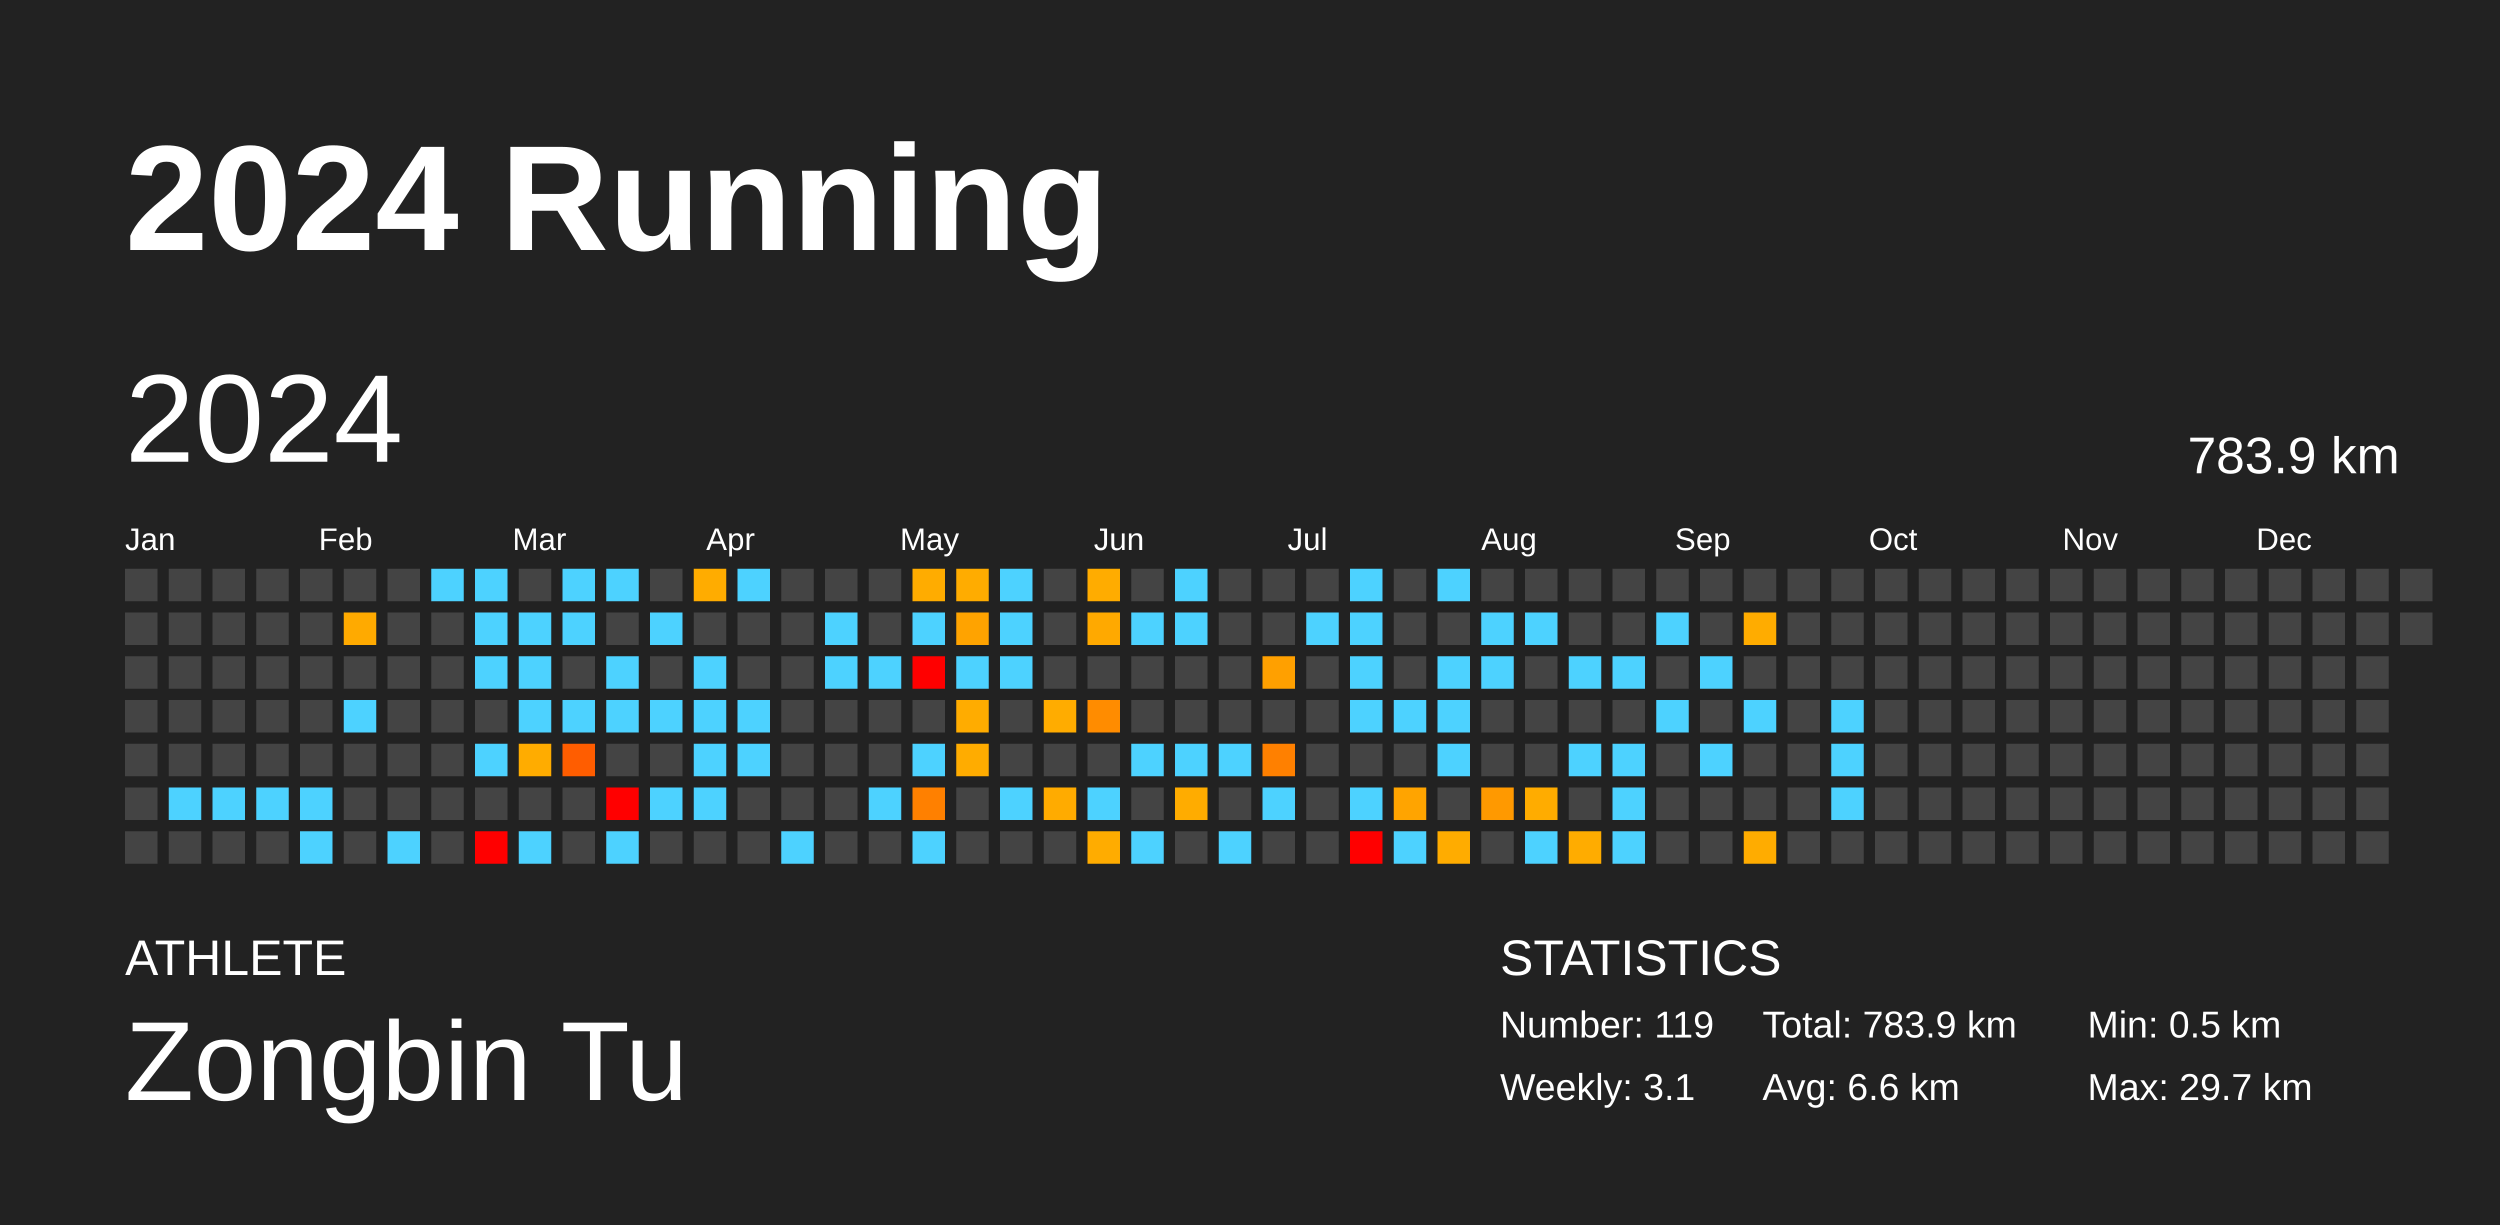
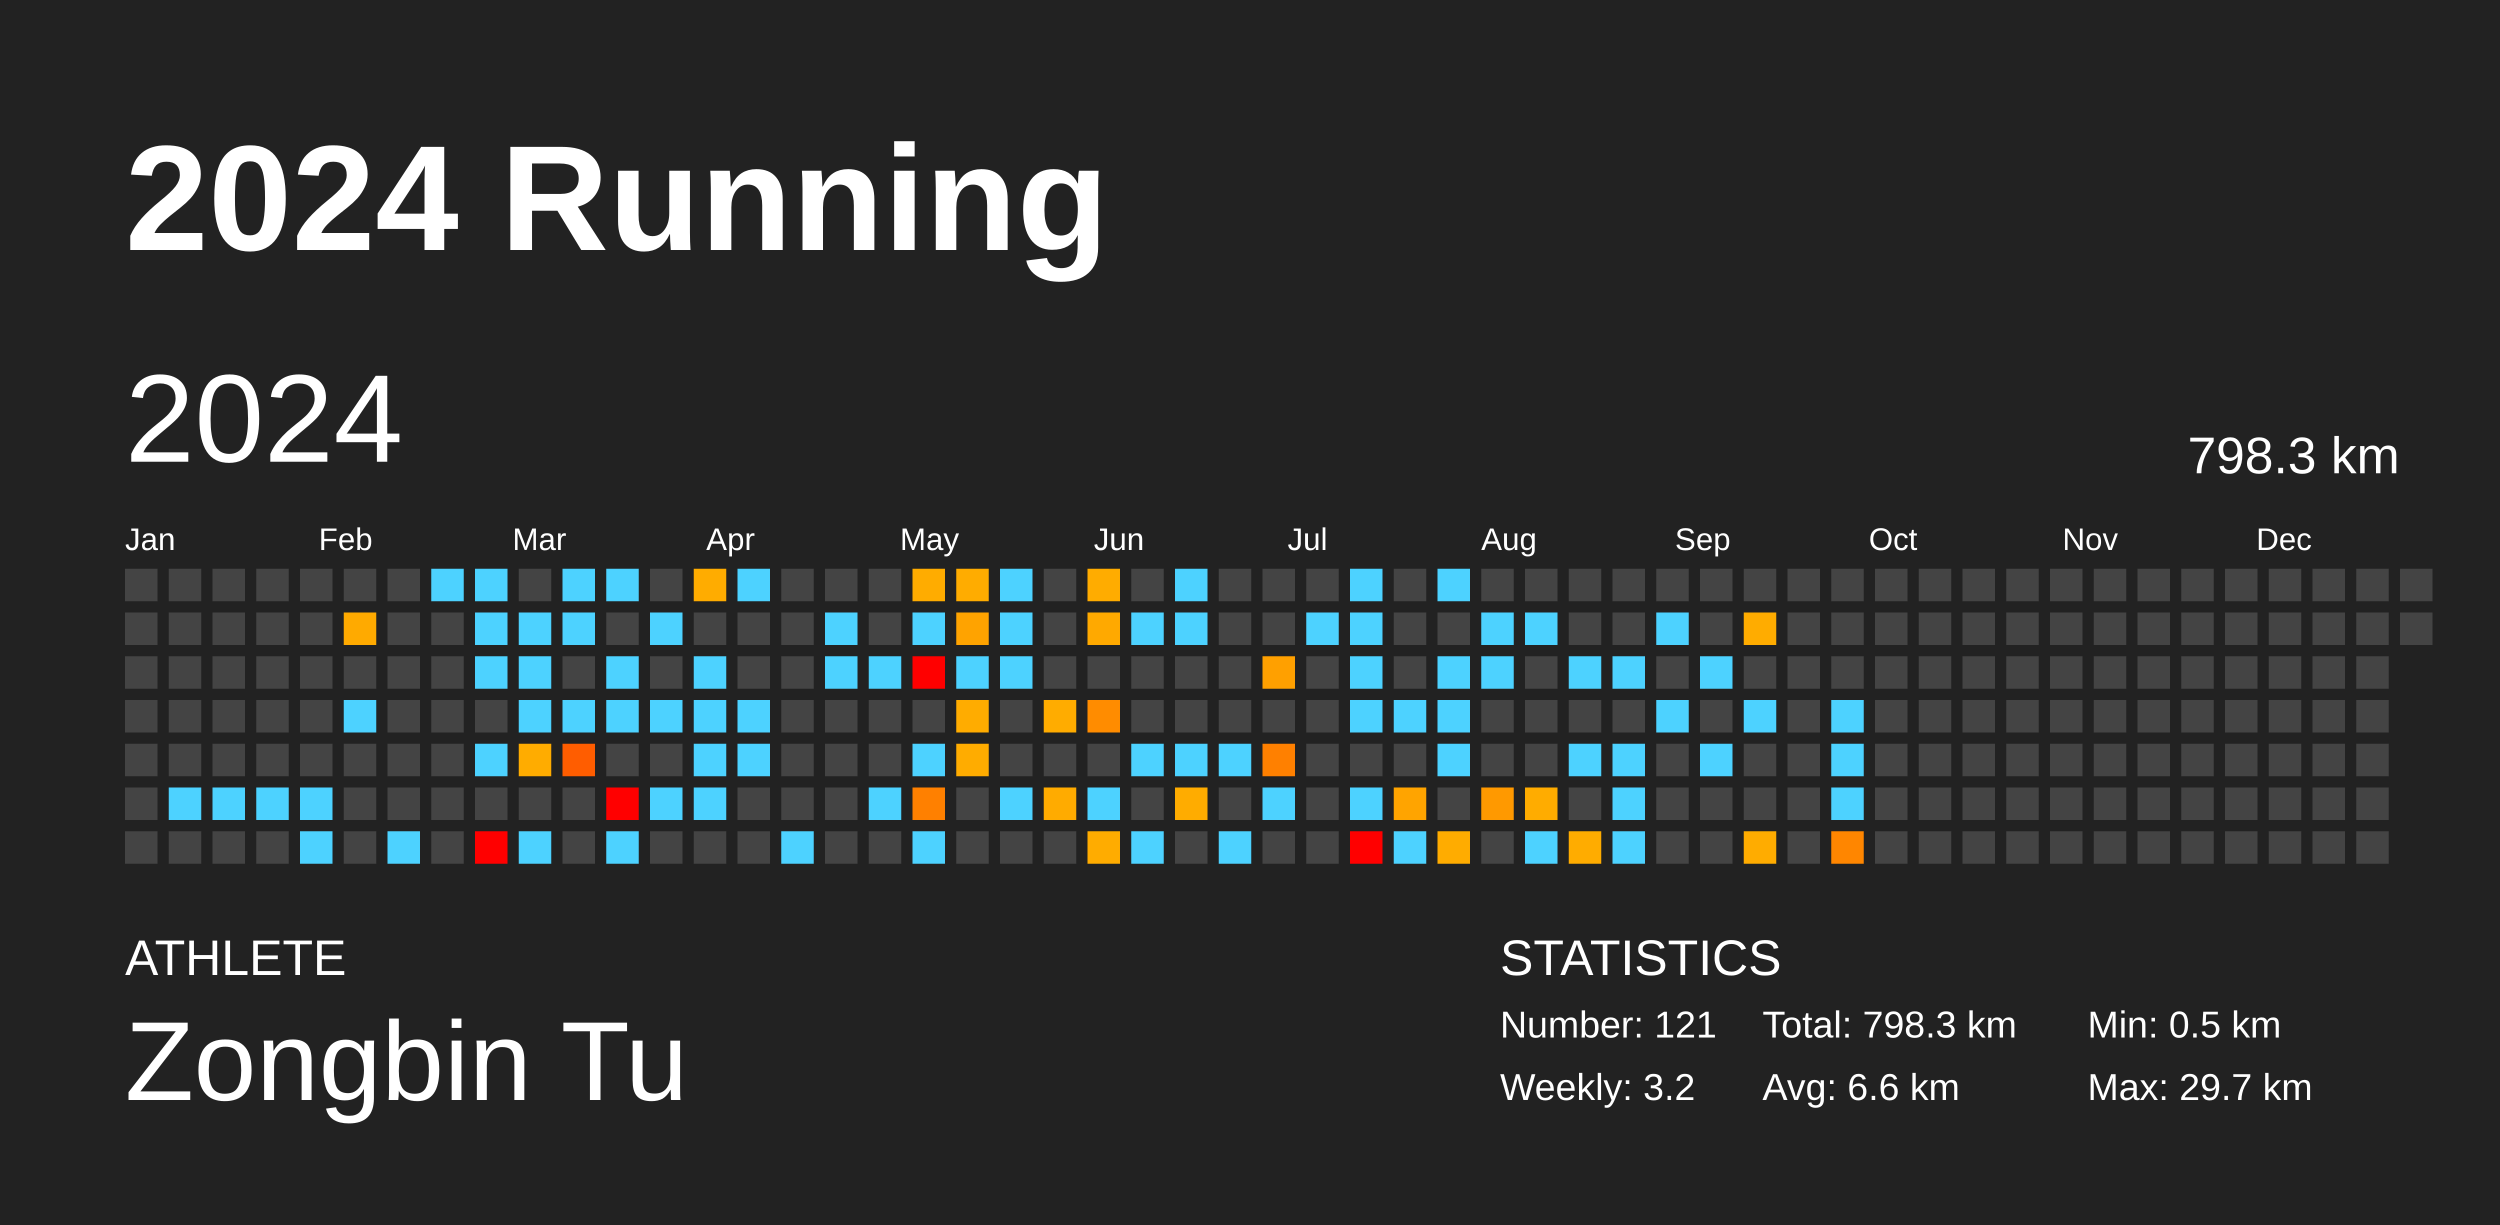
<svg xmlns="http://www.w3.org/2000/svg" baseProfile="full" height="98mm" version="1.1" viewBox="0,0,200,98" width="200mm">
  <defs />
  <rect fill="#222222" height="98" width="200" x="0" y="0" />
  <text fill="#FFFFFF" style="font-size:12px; font-family:Arial; font-weight:bold;" x="10" y="20">2024 Running</text>
  <text fill="#FFFFFF" style="font-size:4px; font-family:Arial" x="10" y="78">ATHLETE</text>
  <text fill="#FFFFFF" style="font-size:9px; font-family:Arial" x="10" y="88">Zongbin Tu</text>
  <text fill="#FFFFFF" style="font-size:4px; font-family:Arial" x="120" y="78">STATISTICS</text>
-   <text fill="#FFFFFF" style="font-size:3px; font-family:Arial" x="120" y="83">Number: 119</text>
-   <text fill="#FFFFFF" style="font-size:3px; font-family:Arial" x="120" y="88">Weekly: 3.1</text>
-   <text fill="#FFFFFF" style="font-size:3px; font-family:Arial" x="141" y="83">Total: 783.9 km</text>
+   <text fill="#FFFFFF" style="font-size:3px; font-family:Arial" x="120" y="83">Number: 121</text>
+   <text fill="#FFFFFF" style="font-size:3px; font-family:Arial" x="120" y="88">Weekly: 3.2</text>
+   <text fill="#FFFFFF" style="font-size:3px; font-family:Arial" x="141" y="83">Total: 798.3 km</text>
  <text fill="#FFFFFF" style="font-size:3px; font-family:Arial" x="141" y="88">Avg: 6.6 km</text>
  <text fill="#FFFFFF" style="font-size:3px; font-family:Arial" x="167" y="83">Min: 0.5 km</text>
  <text fill="#FFFFFF" style="font-size:3px; font-family:Arial" x="167" y="88">Max: 29.7 km</text>
  <text dominant-baseline="hanging" fill="#FFFFFF" style="font-size:10.0px; font-family:Arial;" x="10" y="30">2024</text>
-   <text dominant-baseline="hanging" fill="#FFFFFF" style="font-size:4.125px; font-family:Arial;" x="175" y="35">783.9 km</text>
+   <text dominant-baseline="hanging" fill="#FFFFFF" style="font-size:4.125px; font-family:Arial;" x="175" y="35">798.3 km</text>
  <text fill="#FFFFFF" style="font-size:2.5px; font-family:Arial" x="10.0" y="44">Jan</text>
  <text fill="#FFFFFF" style="font-size:2.5px; font-family:Arial" x="25.5" y="44">Feb</text>
  <text fill="#FFFFFF" style="font-size:2.5px; font-family:Arial" x="41.0" y="44">Mar</text>
  <text fill="#FFFFFF" style="font-size:2.5px; font-family:Arial" x="56.5" y="44">Apr</text>
  <text fill="#FFFFFF" style="font-size:2.5px; font-family:Arial" x="72.0" y="44">May</text>
  <text fill="#FFFFFF" style="font-size:2.5px; font-family:Arial" x="87.5" y="44">Jun</text>
  <text fill="#FFFFFF" style="font-size:2.5px; font-family:Arial" x="103.0" y="44">Jul</text>
  <text fill="#FFFFFF" style="font-size:2.5px; font-family:Arial" x="118.5" y="44">Aug</text>
  <text fill="#FFFFFF" style="font-size:2.5px; font-family:Arial" x="134.0" y="44">Sep</text>
  <text fill="#FFFFFF" style="font-size:2.5px; font-family:Arial" x="149.5" y="44">Oct</text>
  <text fill="#FFFFFF" style="font-size:2.5px; font-family:Arial" x="165.0" y="44">Nov</text>
  <text fill="#FFFFFF" style="font-size:2.5px; font-family:Arial" x="180.5" y="44">Dec</text>
  <rect fill="#444444" height="2.6" width="2.6" x="10.0" y="45.5" />
  <rect fill="#444444" height="2.6" width="2.6" x="10.0" y="49.0" />
  <rect fill="#444444" height="2.6" width="2.6" x="10.0" y="52.5" />
  <rect fill="#444444" height="2.6" width="2.6" x="10.0" y="56.0" />
  <rect fill="#444444" height="2.6" width="2.6" x="10.0" y="59.5" />
  <rect fill="#444444" height="2.6" width="2.6" x="10.0" y="63.0" />
  <rect fill="#444444" height="2.6" width="2.6" x="10.0" y="66.5" />
  <rect fill="#444444" height="2.6" width="2.6" x="13.5" y="45.5" />
  <rect fill="#444444" height="2.6" width="2.6" x="13.5" y="49.0" />
  <rect fill="#444444" height="2.6" width="2.6" x="13.5" y="52.5" />
  <rect fill="#444444" height="2.6" width="2.6" x="13.5" y="56.0" />
  <rect fill="#444444" height="2.6" width="2.6" x="13.5" y="59.5" />
  <rect fill="#4dd2ff" height="2.6" width="2.6" x="13.5" y="63.0" />
  <rect fill="#444444" height="2.6" width="2.6" x="13.5" y="66.5" />
  <rect fill="#444444" height="2.6" width="2.6" x="17.0" y="45.5" />
  <rect fill="#444444" height="2.6" width="2.6" x="17.0" y="49.0" />
  <rect fill="#444444" height="2.6" width="2.6" x="17.0" y="52.5" />
  <rect fill="#444444" height="2.6" width="2.6" x="17.0" y="56.0" />
  <rect fill="#444444" height="2.6" width="2.6" x="17.0" y="59.5" />
  <rect fill="#4dd2ff" height="2.6" width="2.6" x="17.0" y="63.0" />
  <rect fill="#444444" height="2.6" width="2.6" x="17.0" y="66.5" />
  <rect fill="#444444" height="2.6" width="2.6" x="20.5" y="45.5" />
  <rect fill="#444444" height="2.6" width="2.6" x="20.5" y="49.0" />
  <rect fill="#444444" height="2.6" width="2.6" x="20.5" y="52.5" />
  <rect fill="#444444" height="2.6" width="2.6" x="20.5" y="56.0" />
  <rect fill="#444444" height="2.6" width="2.6" x="20.5" y="59.5" />
  <rect fill="#4dd2ff" height="2.6" width="2.6" x="20.5" y="63.0" />
  <rect fill="#444444" height="2.6" width="2.6" x="20.5" y="66.5" />
  <rect fill="#444444" height="2.6" width="2.6" x="24.0" y="45.5" />
  <rect fill="#444444" height="2.6" width="2.6" x="24.0" y="49.0" />
  <rect fill="#444444" height="2.6" width="2.6" x="24.0" y="52.5" />
  <rect fill="#444444" height="2.6" width="2.6" x="24.0" y="56.0" />
  <rect fill="#444444" height="2.6" width="2.6" x="24.0" y="59.5" />
  <rect fill="#4dd2ff" height="2.6" width="2.6" x="24.0" y="63.0" />
  <rect fill="#4dd2ff" height="2.6" width="2.6" x="24.0" y="66.5" />
  <rect fill="#444444" height="2.6" width="2.6" x="27.5" y="45.5" />
  <rect fill="#ffaa00" height="2.6" width="2.6" x="27.5" y="49.0" />
  <rect fill="#444444" height="2.6" width="2.6" x="27.5" y="52.5" />
  <rect fill="#4dd2ff" height="2.6" width="2.6" x="27.5" y="56.0" />
  <rect fill="#444444" height="2.6" width="2.6" x="27.5" y="59.5" />
  <rect fill="#444444" height="2.6" width="2.6" x="27.5" y="63.0" />
  <rect fill="#444444" height="2.6" width="2.6" x="27.5" y="66.5" />
  <rect fill="#444444" height="2.6" width="2.6" x="31.0" y="45.5" />
  <rect fill="#444444" height="2.6" width="2.6" x="31.0" y="49.0" />
  <rect fill="#444444" height="2.6" width="2.6" x="31.0" y="52.5" />
  <rect fill="#444444" height="2.6" width="2.6" x="31.0" y="56.0" />
  <rect fill="#444444" height="2.6" width="2.6" x="31.0" y="59.5" />
  <rect fill="#444444" height="2.6" width="2.6" x="31.0" y="63.0" />
  <rect fill="#4dd2ff" height="2.6" width="2.6" x="31.0" y="66.5" />
  <rect fill="#4dd2ff" height="2.6" width="2.6" x="34.5" y="45.5" />
  <rect fill="#444444" height="2.6" width="2.6" x="34.5" y="49.0" />
  <rect fill="#444444" height="2.6" width="2.6" x="34.5" y="52.5" />
  <rect fill="#444444" height="2.6" width="2.6" x="34.5" y="56.0" />
  <rect fill="#444444" height="2.6" width="2.6" x="34.5" y="59.5" />
  <rect fill="#444444" height="2.6" width="2.6" x="34.5" y="63.0" />
  <rect fill="#444444" height="2.6" width="2.6" x="34.5" y="66.5" />
  <rect fill="#4dd2ff" height="2.6" width="2.6" x="38.0" y="45.5" />
  <rect fill="#4dd2ff" height="2.6" width="2.6" x="38.0" y="49.0" />
  <rect fill="#4dd2ff" height="2.6" width="2.6" x="38.0" y="52.5" />
  <rect fill="#444444" height="2.6" width="2.6" x="38.0" y="56.0" />
  <rect fill="#4dd2ff" height="2.6" width="2.6" x="38.0" y="59.5" />
  <rect fill="#444444" height="2.6" width="2.6" x="38.0" y="63.0" />
  <rect fill="red" height="2.6" width="2.6" x="38.0" y="66.5" />
  <rect fill="#444444" height="2.6" width="2.6" x="41.5" y="45.5" />
  <rect fill="#4dd2ff" height="2.6" width="2.6" x="41.5" y="49.0" />
  <rect fill="#4dd2ff" height="2.6" width="2.6" x="41.5" y="52.5" />
  <rect fill="#4dd2ff" height="2.6" width="2.6" x="41.5" y="56.0" />
  <rect fill="#ffac00" height="2.6" width="2.6" x="41.5" y="59.5" />
  <rect fill="#444444" height="2.6" width="2.6" x="41.5" y="63.0" />
  <rect fill="#4dd2ff" height="2.6" width="2.6" x="41.5" y="66.5" />
  <rect fill="#4dd2ff" height="2.6" width="2.6" x="45.0" y="45.5" />
  <rect fill="#4dd2ff" height="2.6" width="2.6" x="45.0" y="49.0" />
  <rect fill="#444444" height="2.6" width="2.6" x="45.0" y="52.5" />
  <rect fill="#4dd2ff" height="2.6" width="2.6" x="45.0" y="56.0" />
  <rect fill="#ff5d00" height="2.6" width="2.6" x="45.0" y="59.5" />
  <rect fill="#444444" height="2.6" width="2.6" x="45.0" y="63.0" />
  <rect fill="#444444" height="2.6" width="2.6" x="45.0" y="66.5" />
  <rect fill="#4dd2ff" height="2.6" width="2.6" x="48.5" y="45.5" />
  <rect fill="#444444" height="2.6" width="2.6" x="48.5" y="49.0" />
  <rect fill="#4dd2ff" height="2.6" width="2.6" x="48.5" y="52.5" />
  <rect fill="#4dd2ff" height="2.6" width="2.6" x="48.5" y="56.0" />
  <rect fill="#444444" height="2.6" width="2.6" x="48.5" y="59.5" />
  <rect fill="red" height="2.6" width="2.6" x="48.5" y="63.0" />
  <rect fill="#4dd2ff" height="2.6" width="2.6" x="48.5" y="66.5" />
  <rect fill="#444444" height="2.6" width="2.6" x="52.0" y="45.5" />
  <rect fill="#4dd2ff" height="2.6" width="2.6" x="52.0" y="49.0" />
  <rect fill="#444444" height="2.6" width="2.6" x="52.0" y="52.5" />
  <rect fill="#4dd2ff" height="2.6" width="2.6" x="52.0" y="56.0" />
  <rect fill="#444444" height="2.6" width="2.6" x="52.0" y="59.5" />
  <rect fill="#4dd2ff" height="2.6" width="2.6" x="52.0" y="63.0" />
  <rect fill="#444444" height="2.6" width="2.6" x="52.0" y="66.5" />
  <rect fill="#ffac00" height="2.6" width="2.6" x="55.5" y="45.5" />
  <rect fill="#444444" height="2.6" width="2.6" x="55.5" y="49.0" />
  <rect fill="#4dd2ff" height="2.6" width="2.6" x="55.5" y="52.5" />
  <rect fill="#4dd2ff" height="2.6" width="2.6" x="55.5" y="56.0" />
  <rect fill="#4dd2ff" height="2.6" width="2.6" x="55.5" y="59.5" />
  <rect fill="#4dd2ff" height="2.6" width="2.6" x="55.5" y="63.0" />
  <rect fill="#444444" height="2.6" width="2.6" x="55.5" y="66.5" />
  <rect fill="#4dd2ff" height="2.6" width="2.6" x="59.0" y="45.5" />
  <rect fill="#444444" height="2.6" width="2.6" x="59.0" y="49.0" />
  <rect fill="#444444" height="2.6" width="2.6" x="59.0" y="52.5" />
  <rect fill="#4dd2ff" height="2.6" width="2.6" x="59.0" y="56.0" />
  <rect fill="#4dd2ff" height="2.6" width="2.6" x="59.0" y="59.5" />
  <rect fill="#444444" height="2.6" width="2.6" x="59.0" y="63.0" />
  <rect fill="#444444" height="2.6" width="2.6" x="59.0" y="66.5" />
  <rect fill="#444444" height="2.6" width="2.6" x="62.5" y="45.5" />
  <rect fill="#444444" height="2.6" width="2.6" x="62.5" y="49.0" />
  <rect fill="#444444" height="2.6" width="2.6" x="62.5" y="52.5" />
  <rect fill="#444444" height="2.6" width="2.6" x="62.5" y="56.0" />
  <rect fill="#444444" height="2.6" width="2.6" x="62.5" y="59.5" />
  <rect fill="#444444" height="2.6" width="2.6" x="62.5" y="63.0" />
  <rect fill="#4dd2ff" height="2.6" width="2.6" x="62.5" y="66.5" />
  <rect fill="#444444" height="2.6" width="2.6" x="66.0" y="45.5" />
  <rect fill="#4dd2ff" height="2.6" width="2.6" x="66.0" y="49.0" />
  <rect fill="#4dd2ff" height="2.6" width="2.6" x="66.0" y="52.5" />
  <rect fill="#444444" height="2.6" width="2.6" x="66.0" y="56.0" />
  <rect fill="#444444" height="2.6" width="2.6" x="66.0" y="59.5" />
  <rect fill="#444444" height="2.6" width="2.6" x="66.0" y="63.0" />
  <rect fill="#444444" height="2.6" width="2.6" x="66.0" y="66.5" />
  <rect fill="#444444" height="2.6" width="2.6" x="69.5" y="45.5" />
  <rect fill="#444444" height="2.6" width="2.6" x="69.5" y="49.0" />
  <rect fill="#4dd2ff" height="2.6" width="2.6" x="69.5" y="52.5" />
  <rect fill="#444444" height="2.6" width="2.6" x="69.5" y="56.0" />
  <rect fill="#444444" height="2.6" width="2.6" x="69.5" y="59.5" />
  <rect fill="#4dd2ff" height="2.6" width="2.6" x="69.5" y="63.0" />
  <rect fill="#444444" height="2.6" width="2.6" x="69.5" y="66.5" />
  <rect fill="#ffac00" height="2.6" width="2.6" x="73.0" y="45.5" />
  <rect fill="#4dd2ff" height="2.6" width="2.6" x="73.0" y="49.0" />
  <rect fill="red" height="2.6" width="2.6" x="73.0" y="52.5" />
  <rect fill="#444444" height="2.6" width="2.6" x="73.0" y="56.0" />
  <rect fill="#4dd2ff" height="2.6" width="2.6" x="73.0" y="59.5" />
  <rect fill="#ff8000" height="2.6" width="2.6" x="73.0" y="63.0" />
  <rect fill="#4dd2ff" height="2.6" width="2.6" x="73.0" y="66.5" />
  <rect fill="#ffac00" height="2.6" width="2.6" x="76.5" y="45.5" />
  <rect fill="#ffa300" height="2.6" width="2.6" x="76.5" y="49.0" />
  <rect fill="#4dd2ff" height="2.6" width="2.6" x="76.5" y="52.5" />
  <rect fill="#ffac00" height="2.6" width="2.6" x="76.5" y="56.0" />
  <rect fill="#ffac00" height="2.6" width="2.6" x="76.5" y="59.5" />
  <rect fill="#444444" height="2.6" width="2.6" x="76.5" y="63.0" />
  <rect fill="#444444" height="2.6" width="2.6" x="76.5" y="66.5" />
  <rect fill="#4dd2ff" height="2.6" width="2.6" x="80.0" y="45.5" />
  <rect fill="#4dd2ff" height="2.6" width="2.6" x="80.0" y="49.0" />
  <rect fill="#4dd2ff" height="2.6" width="2.6" x="80.0" y="52.5" />
  <rect fill="#444444" height="2.6" width="2.6" x="80.0" y="56.0" />
  <rect fill="#444444" height="2.6" width="2.6" x="80.0" y="59.5" />
  <rect fill="#4dd2ff" height="2.6" width="2.6" x="80.0" y="63.0" />
  <rect fill="#444444" height="2.6" width="2.6" x="80.0" y="66.5" />
  <rect fill="#444444" height="2.6" width="2.6" x="83.5" y="45.5" />
  <rect fill="#444444" height="2.6" width="2.6" x="83.5" y="49.0" />
  <rect fill="#444444" height="2.6" width="2.6" x="83.5" y="52.5" />
  <rect fill="#ffac00" height="2.6" width="2.6" x="83.5" y="56.0" />
  <rect fill="#444444" height="2.6" width="2.6" x="83.5" y="59.5" />
  <rect fill="#ffab00" height="2.6" width="2.6" x="83.5" y="63.0" />
  <rect fill="#444444" height="2.6" width="2.6" x="83.5" y="66.5" />
  <rect fill="#ffac00" height="2.6" width="2.6" x="87.0" y="45.5" />
  <rect fill="#ffa900" height="2.6" width="2.6" x="87.0" y="49.0" />
  <rect fill="#444444" height="2.6" width="2.6" x="87.0" y="52.5" />
  <rect fill="#ff8c00" height="2.6" width="2.6" x="87.0" y="56.0" />
  <rect fill="#444444" height="2.6" width="2.6" x="87.0" y="59.5" />
  <rect fill="#4dd2ff" height="2.6" width="2.6" x="87.0" y="63.0" />
  <rect fill="#ffac00" height="2.6" width="2.6" x="87.0" y="66.5" />
  <rect fill="#444444" height="2.6" width="2.6" x="90.5" y="45.5" />
  <rect fill="#4dd2ff" height="2.6" width="2.6" x="90.5" y="49.0" />
  <rect fill="#444444" height="2.6" width="2.6" x="90.5" y="52.5" />
  <rect fill="#444444" height="2.6" width="2.6" x="90.5" y="56.0" />
  <rect fill="#4dd2ff" height="2.6" width="2.6" x="90.5" y="59.5" />
  <rect fill="#444444" height="2.6" width="2.6" x="90.5" y="63.0" />
  <rect fill="#4dd2ff" height="2.6" width="2.6" x="90.5" y="66.5" />
  <rect fill="#4dd2ff" height="2.6" width="2.6" x="94.0" y="45.5" />
  <rect fill="#4dd2ff" height="2.6" width="2.6" x="94.0" y="49.0" />
  <rect fill="#444444" height="2.6" width="2.6" x="94.0" y="52.5" />
  <rect fill="#444444" height="2.6" width="2.6" x="94.0" y="56.0" />
  <rect fill="#4dd2ff" height="2.6" width="2.6" x="94.0" y="59.5" />
  <rect fill="#ffac00" height="2.6" width="2.6" x="94.0" y="63.0" />
  <rect fill="#444444" height="2.6" width="2.6" x="94.0" y="66.5" />
  <rect fill="#444444" height="2.6" width="2.6" x="97.5" y="45.5" />
  <rect fill="#444444" height="2.6" width="2.6" x="97.5" y="49.0" />
  <rect fill="#444444" height="2.6" width="2.6" x="97.5" y="52.5" />
  <rect fill="#444444" height="2.6" width="2.6" x="97.5" y="56.0" />
  <rect fill="#4dd2ff" height="2.6" width="2.6" x="97.5" y="59.5" />
  <rect fill="#444444" height="2.6" width="2.6" x="97.5" y="63.0" />
  <rect fill="#4dd2ff" height="2.6" width="2.6" x="97.5" y="66.5" />
  <rect fill="#444444" height="2.6" width="2.6" x="101.0" y="45.5" />
  <rect fill="#444444" height="2.6" width="2.6" x="101.0" y="49.0" />
  <rect fill="#ffa000" height="2.6" width="2.6" x="101.0" y="52.5" />
  <rect fill="#444444" height="2.6" width="2.6" x="101.0" y="56.0" />
  <rect fill="#ff8000" height="2.6" width="2.6" x="101.0" y="59.5" />
  <rect fill="#4dd2ff" height="2.6" width="2.6" x="101.0" y="63.0" />
  <rect fill="#444444" height="2.6" width="2.6" x="101.0" y="66.5" />
  <rect fill="#444444" height="2.6" width="2.6" x="104.5" y="45.5" />
  <rect fill="#4dd2ff" height="2.6" width="2.6" x="104.5" y="49.0" />
  <rect fill="#444444" height="2.6" width="2.6" x="104.5" y="52.5" />
  <rect fill="#444444" height="2.6" width="2.6" x="104.5" y="56.0" />
  <rect fill="#444444" height="2.6" width="2.6" x="104.5" y="59.5" />
  <rect fill="#444444" height="2.6" width="2.6" x="104.5" y="63.0" />
  <rect fill="#444444" height="2.6" width="2.6" x="104.5" y="66.5" />
  <rect fill="#4dd2ff" height="2.6" width="2.6" x="108.0" y="45.5" />
  <rect fill="#4dd2ff" height="2.6" width="2.6" x="108.0" y="49.0" />
  <rect fill="#4dd2ff" height="2.6" width="2.6" x="108.0" y="52.5" />
  <rect fill="#4dd2ff" height="2.6" width="2.6" x="108.0" y="56.0" />
  <rect fill="#444444" height="2.6" width="2.6" x="108.0" y="59.5" />
  <rect fill="#4dd2ff" height="2.6" width="2.6" x="108.0" y="63.0" />
  <rect fill="red" height="2.6" width="2.6" x="108.0" y="66.5" />
  <rect fill="#444444" height="2.6" width="2.6" x="111.5" y="45.5" />
  <rect fill="#444444" height="2.6" width="2.6" x="111.5" y="49.0" />
  <rect fill="#444444" height="2.6" width="2.6" x="111.5" y="52.5" />
  <rect fill="#4dd2ff" height="2.6" width="2.6" x="111.5" y="56.0" />
  <rect fill="#444444" height="2.6" width="2.6" x="111.5" y="59.5" />
  <rect fill="#ffa400" height="2.6" width="2.6" x="111.5" y="63.0" />
  <rect fill="#4dd2ff" height="2.6" width="2.6" x="111.5" y="66.5" />
  <rect fill="#4dd2ff" height="2.6" width="2.6" x="115.0" y="45.5" />
  <rect fill="#444444" height="2.6" width="2.6" x="115.0" y="49.0" />
  <rect fill="#4dd2ff" height="2.6" width="2.6" x="115.0" y="52.5" />
  <rect fill="#4dd2ff" height="2.6" width="2.6" x="115.0" y="56.0" />
  <rect fill="#4dd2ff" height="2.6" width="2.6" x="115.0" y="59.5" />
  <rect fill="#444444" height="2.6" width="2.6" x="115.0" y="63.0" />
  <rect fill="#ffac00" height="2.6" width="2.6" x="115.0" y="66.5" />
  <rect fill="#444444" height="2.6" width="2.6" x="118.5" y="45.5" />
  <rect fill="#4dd2ff" height="2.6" width="2.6" x="118.5" y="49.0" />
  <rect fill="#4dd2ff" height="2.6" width="2.6" x="118.5" y="52.5" />
  <rect fill="#444444" height="2.6" width="2.6" x="118.5" y="56.0" />
  <rect fill="#444444" height="2.6" width="2.6" x="118.5" y="59.5" />
  <rect fill="#ff9900" height="2.6" width="2.6" x="118.5" y="63.0" />
  <rect fill="#444444" height="2.6" width="2.6" x="118.5" y="66.5" />
  <rect fill="#444444" height="2.6" width="2.6" x="122.0" y="45.5" />
  <rect fill="#4dd2ff" height="2.6" width="2.6" x="122.0" y="49.0" />
  <rect fill="#444444" height="2.6" width="2.6" x="122.0" y="52.5" />
  <rect fill="#444444" height="2.6" width="2.6" x="122.0" y="56.0" />
  <rect fill="#444444" height="2.6" width="2.6" x="122.0" y="59.5" />
  <rect fill="#ffac00" height="2.6" width="2.6" x="122.0" y="63.0" />
  <rect fill="#4dd2ff" height="2.6" width="2.6" x="122.0" y="66.5" />
  <rect fill="#444444" height="2.6" width="2.6" x="125.5" y="45.5" />
  <rect fill="#444444" height="2.6" width="2.6" x="125.5" y="49.0" />
  <rect fill="#4dd2ff" height="2.6" width="2.6" x="125.5" y="52.5" />
  <rect fill="#444444" height="2.6" width="2.6" x="125.5" y="56.0" />
  <rect fill="#4dd2ff" height="2.6" width="2.6" x="125.5" y="59.5" />
  <rect fill="#444444" height="2.6" width="2.6" x="125.5" y="63.0" />
  <rect fill="#ffac00" height="2.6" width="2.6" x="125.5" y="66.5" />
  <rect fill="#444444" height="2.6" width="2.6" x="129.0" y="45.5" />
  <rect fill="#444444" height="2.6" width="2.6" x="129.0" y="49.0" />
  <rect fill="#4dd2ff" height="2.6" width="2.6" x="129.0" y="52.5" />
  <rect fill="#444444" height="2.6" width="2.6" x="129.0" y="56.0" />
  <rect fill="#4dd2ff" height="2.6" width="2.6" x="129.0" y="59.5" />
  <rect fill="#4dd2ff" height="2.6" width="2.6" x="129.0" y="63.0" />
  <rect fill="#4dd2ff" height="2.6" width="2.6" x="129.0" y="66.5" />
  <rect fill="#444444" height="2.6" width="2.6" x="132.5" y="45.5" />
  <rect fill="#4dd2ff" height="2.6" width="2.6" x="132.5" y="49.0" />
  <rect fill="#444444" height="2.6" width="2.6" x="132.5" y="52.5" />
  <rect fill="#4dd2ff" height="2.6" width="2.6" x="132.5" y="56.0" />
  <rect fill="#444444" height="2.6" width="2.6" x="132.5" y="59.5" />
  <rect fill="#444444" height="2.6" width="2.6" x="132.5" y="63.0" />
  <rect fill="#444444" height="2.6" width="2.6" x="132.5" y="66.5" />
  <rect fill="#444444" height="2.6" width="2.6" x="136.0" y="45.5" />
  <rect fill="#444444" height="2.6" width="2.6" x="136.0" y="49.0" />
  <rect fill="#4dd2ff" height="2.6" width="2.6" x="136.0" y="52.5" />
  <rect fill="#444444" height="2.6" width="2.6" x="136.0" y="56.0" />
  <rect fill="#4dd2ff" height="2.6" width="2.6" x="136.0" y="59.5" />
  <rect fill="#444444" height="2.6" width="2.6" x="136.0" y="63.0" />
  <rect fill="#444444" height="2.6" width="2.6" x="136.0" y="66.5" />
  <rect fill="#444444" height="2.6" width="2.6" x="139.5" y="45.5" />
  <rect fill="#ffac00" height="2.6" width="2.6" x="139.5" y="49.0" />
  <rect fill="#444444" height="2.6" width="2.6" x="139.5" y="52.5" />
  <rect fill="#4dd2ff" height="2.6" width="2.6" x="139.5" y="56.0" />
  <rect fill="#444444" height="2.6" width="2.6" x="139.5" y="59.5" />
  <rect fill="#444444" height="2.6" width="2.6" x="139.5" y="63.0" />
  <rect fill="#ffac00" height="2.6" width="2.6" x="139.5" y="66.5" />
  <rect fill="#444444" height="2.6" width="2.6" x="143.0" y="45.5" />
  <rect fill="#444444" height="2.6" width="2.6" x="143.0" y="49.0" />
  <rect fill="#444444" height="2.6" width="2.6" x="143.0" y="52.5" />
  <rect fill="#444444" height="2.6" width="2.6" x="143.0" y="56.0" />
  <rect fill="#444444" height="2.6" width="2.6" x="143.0" y="59.5" />
  <rect fill="#444444" height="2.6" width="2.6" x="143.0" y="63.0" />
  <rect fill="#444444" height="2.6" width="2.6" x="143.0" y="66.5" />
  <rect fill="#444444" height="2.6" width="2.6" x="146.5" y="45.5" />
  <rect fill="#444444" height="2.6" width="2.6" x="146.5" y="49.0" />
  <rect fill="#444444" height="2.6" width="2.6" x="146.5" y="52.5" />
  <rect fill="#4dd2ff" height="2.6" width="2.6" x="146.5" y="56.0" />
  <rect fill="#4dd2ff" height="2.6" width="2.6" x="146.5" y="59.5" />
  <rect fill="#4dd2ff" height="2.6" width="2.6" x="146.5" y="63.0" />
-   <rect fill="#444444" height="2.6" width="2.6" x="146.5" y="66.5" />
+   <rect fill="#ff8600" height="2.6" width="2.6" x="146.5" y="66.5" />
  <rect fill="#444444" height="2.6" width="2.6" x="150.0" y="45.5" />
  <rect fill="#444444" height="2.6" width="2.6" x="150.0" y="49.0" />
  <rect fill="#444444" height="2.6" width="2.6" x="150.0" y="52.5" />
  <rect fill="#444444" height="2.6" width="2.6" x="150.0" y="56.0" />
  <rect fill="#444444" height="2.6" width="2.6" x="150.0" y="59.5" />
  <rect fill="#444444" height="2.6" width="2.6" x="150.0" y="63.0" />
  <rect fill="#444444" height="2.6" width="2.6" x="150.0" y="66.5" />
  <rect fill="#444444" height="2.6" width="2.6" x="153.5" y="45.5" />
  <rect fill="#444444" height="2.6" width="2.6" x="153.5" y="49.0" />
  <rect fill="#444444" height="2.6" width="2.6" x="153.5" y="52.5" />
  <rect fill="#444444" height="2.6" width="2.6" x="153.5" y="56.0" />
  <rect fill="#444444" height="2.6" width="2.6" x="153.5" y="59.5" />
  <rect fill="#444444" height="2.6" width="2.6" x="153.5" y="63.0" />
  <rect fill="#444444" height="2.6" width="2.6" x="153.5" y="66.5" />
  <rect fill="#444444" height="2.6" width="2.6" x="157.0" y="45.5" />
  <rect fill="#444444" height="2.6" width="2.6" x="157.0" y="49.0" />
  <rect fill="#444444" height="2.6" width="2.6" x="157.0" y="52.5" />
  <rect fill="#444444" height="2.6" width="2.6" x="157.0" y="56.0" />
  <rect fill="#444444" height="2.6" width="2.6" x="157.0" y="59.5" />
  <rect fill="#444444" height="2.6" width="2.6" x="157.0" y="63.0" />
  <rect fill="#444444" height="2.6" width="2.6" x="157.0" y="66.5" />
  <rect fill="#444444" height="2.6" width="2.6" x="160.5" y="45.5" />
  <rect fill="#444444" height="2.6" width="2.6" x="160.5" y="49.0" />
  <rect fill="#444444" height="2.6" width="2.6" x="160.5" y="52.5" />
  <rect fill="#444444" height="2.6" width="2.6" x="160.5" y="56.0" />
  <rect fill="#444444" height="2.6" width="2.6" x="160.5" y="59.5" />
  <rect fill="#444444" height="2.6" width="2.6" x="160.5" y="63.0" />
  <rect fill="#444444" height="2.6" width="2.6" x="160.5" y="66.5" />
  <rect fill="#444444" height="2.6" width="2.6" x="164.0" y="45.5" />
  <rect fill="#444444" height="2.6" width="2.6" x="164.0" y="49.0" />
  <rect fill="#444444" height="2.6" width="2.6" x="164.0" y="52.5" />
  <rect fill="#444444" height="2.6" width="2.6" x="164.0" y="56.0" />
  <rect fill="#444444" height="2.6" width="2.6" x="164.0" y="59.5" />
  <rect fill="#444444" height="2.6" width="2.6" x="164.0" y="63.0" />
  <rect fill="#444444" height="2.6" width="2.6" x="164.0" y="66.5" />
  <rect fill="#444444" height="2.6" width="2.6" x="167.5" y="45.5" />
  <rect fill="#444444" height="2.6" width="2.6" x="167.5" y="49.0" />
  <rect fill="#444444" height="2.6" width="2.6" x="167.5" y="52.5" />
  <rect fill="#444444" height="2.6" width="2.6" x="167.5" y="56.0" />
  <rect fill="#444444" height="2.6" width="2.6" x="167.5" y="59.5" />
  <rect fill="#444444" height="2.6" width="2.6" x="167.5" y="63.0" />
  <rect fill="#444444" height="2.6" width="2.6" x="167.5" y="66.5" />
  <rect fill="#444444" height="2.6" width="2.6" x="171.0" y="45.5" />
  <rect fill="#444444" height="2.6" width="2.6" x="171.0" y="49.0" />
  <rect fill="#444444" height="2.6" width="2.6" x="171.0" y="52.5" />
  <rect fill="#444444" height="2.6" width="2.6" x="171.0" y="56.0" />
  <rect fill="#444444" height="2.6" width="2.6" x="171.0" y="59.5" />
  <rect fill="#444444" height="2.6" width="2.6" x="171.0" y="63.0" />
  <rect fill="#444444" height="2.6" width="2.6" x="171.0" y="66.5" />
  <rect fill="#444444" height="2.6" width="2.6" x="174.5" y="45.5" />
  <rect fill="#444444" height="2.6" width="2.6" x="174.5" y="49.0" />
  <rect fill="#444444" height="2.6" width="2.6" x="174.5" y="52.5" />
  <rect fill="#444444" height="2.6" width="2.6" x="174.5" y="56.0" />
  <rect fill="#444444" height="2.6" width="2.6" x="174.5" y="59.5" />
  <rect fill="#444444" height="2.6" width="2.6" x="174.5" y="63.0" />
  <rect fill="#444444" height="2.6" width="2.6" x="174.5" y="66.5" />
  <rect fill="#444444" height="2.6" width="2.6" x="178.0" y="45.5" />
  <rect fill="#444444" height="2.6" width="2.6" x="178.0" y="49.0" />
  <rect fill="#444444" height="2.6" width="2.6" x="178.0" y="52.5" />
  <rect fill="#444444" height="2.6" width="2.6" x="178.0" y="56.0" />
  <rect fill="#444444" height="2.6" width="2.6" x="178.0" y="59.5" />
  <rect fill="#444444" height="2.6" width="2.6" x="178.0" y="63.0" />
  <rect fill="#444444" height="2.6" width="2.6" x="178.0" y="66.5" />
  <rect fill="#444444" height="2.6" width="2.6" x="181.5" y="45.5" />
  <rect fill="#444444" height="2.6" width="2.6" x="181.5" y="49.0" />
  <rect fill="#444444" height="2.6" width="2.6" x="181.5" y="52.5" />
  <rect fill="#444444" height="2.6" width="2.6" x="181.5" y="56.0" />
  <rect fill="#444444" height="2.6" width="2.6" x="181.5" y="59.5" />
  <rect fill="#444444" height="2.6" width="2.6" x="181.5" y="63.0" />
  <rect fill="#444444" height="2.6" width="2.6" x="181.5" y="66.5" />
  <rect fill="#444444" height="2.6" width="2.6" x="185.0" y="45.5" />
  <rect fill="#444444" height="2.6" width="2.6" x="185.0" y="49.0" />
  <rect fill="#444444" height="2.6" width="2.6" x="185.0" y="52.5" />
  <rect fill="#444444" height="2.6" width="2.6" x="185.0" y="56.0" />
  <rect fill="#444444" height="2.6" width="2.6" x="185.0" y="59.5" />
  <rect fill="#444444" height="2.6" width="2.6" x="185.0" y="63.0" />
  <rect fill="#444444" height="2.6" width="2.6" x="185.0" y="66.5" />
  <rect fill="#444444" height="2.6" width="2.6" x="188.5" y="45.5" />
  <rect fill="#444444" height="2.6" width="2.6" x="188.5" y="49.0" />
  <rect fill="#444444" height="2.6" width="2.6" x="188.5" y="52.5" />
  <rect fill="#444444" height="2.6" width="2.6" x="188.5" y="56.0" />
  <rect fill="#444444" height="2.6" width="2.6" x="188.5" y="59.5" />
  <rect fill="#444444" height="2.6" width="2.6" x="188.5" y="63.0" />
  <rect fill="#444444" height="2.6" width="2.6" x="188.5" y="66.5" />
  <rect fill="#444444" height="2.6" width="2.6" x="192.0" y="45.5" />
  <rect fill="#444444" height="2.6" width="2.6" x="192.0" y="49.0" />
</svg>
